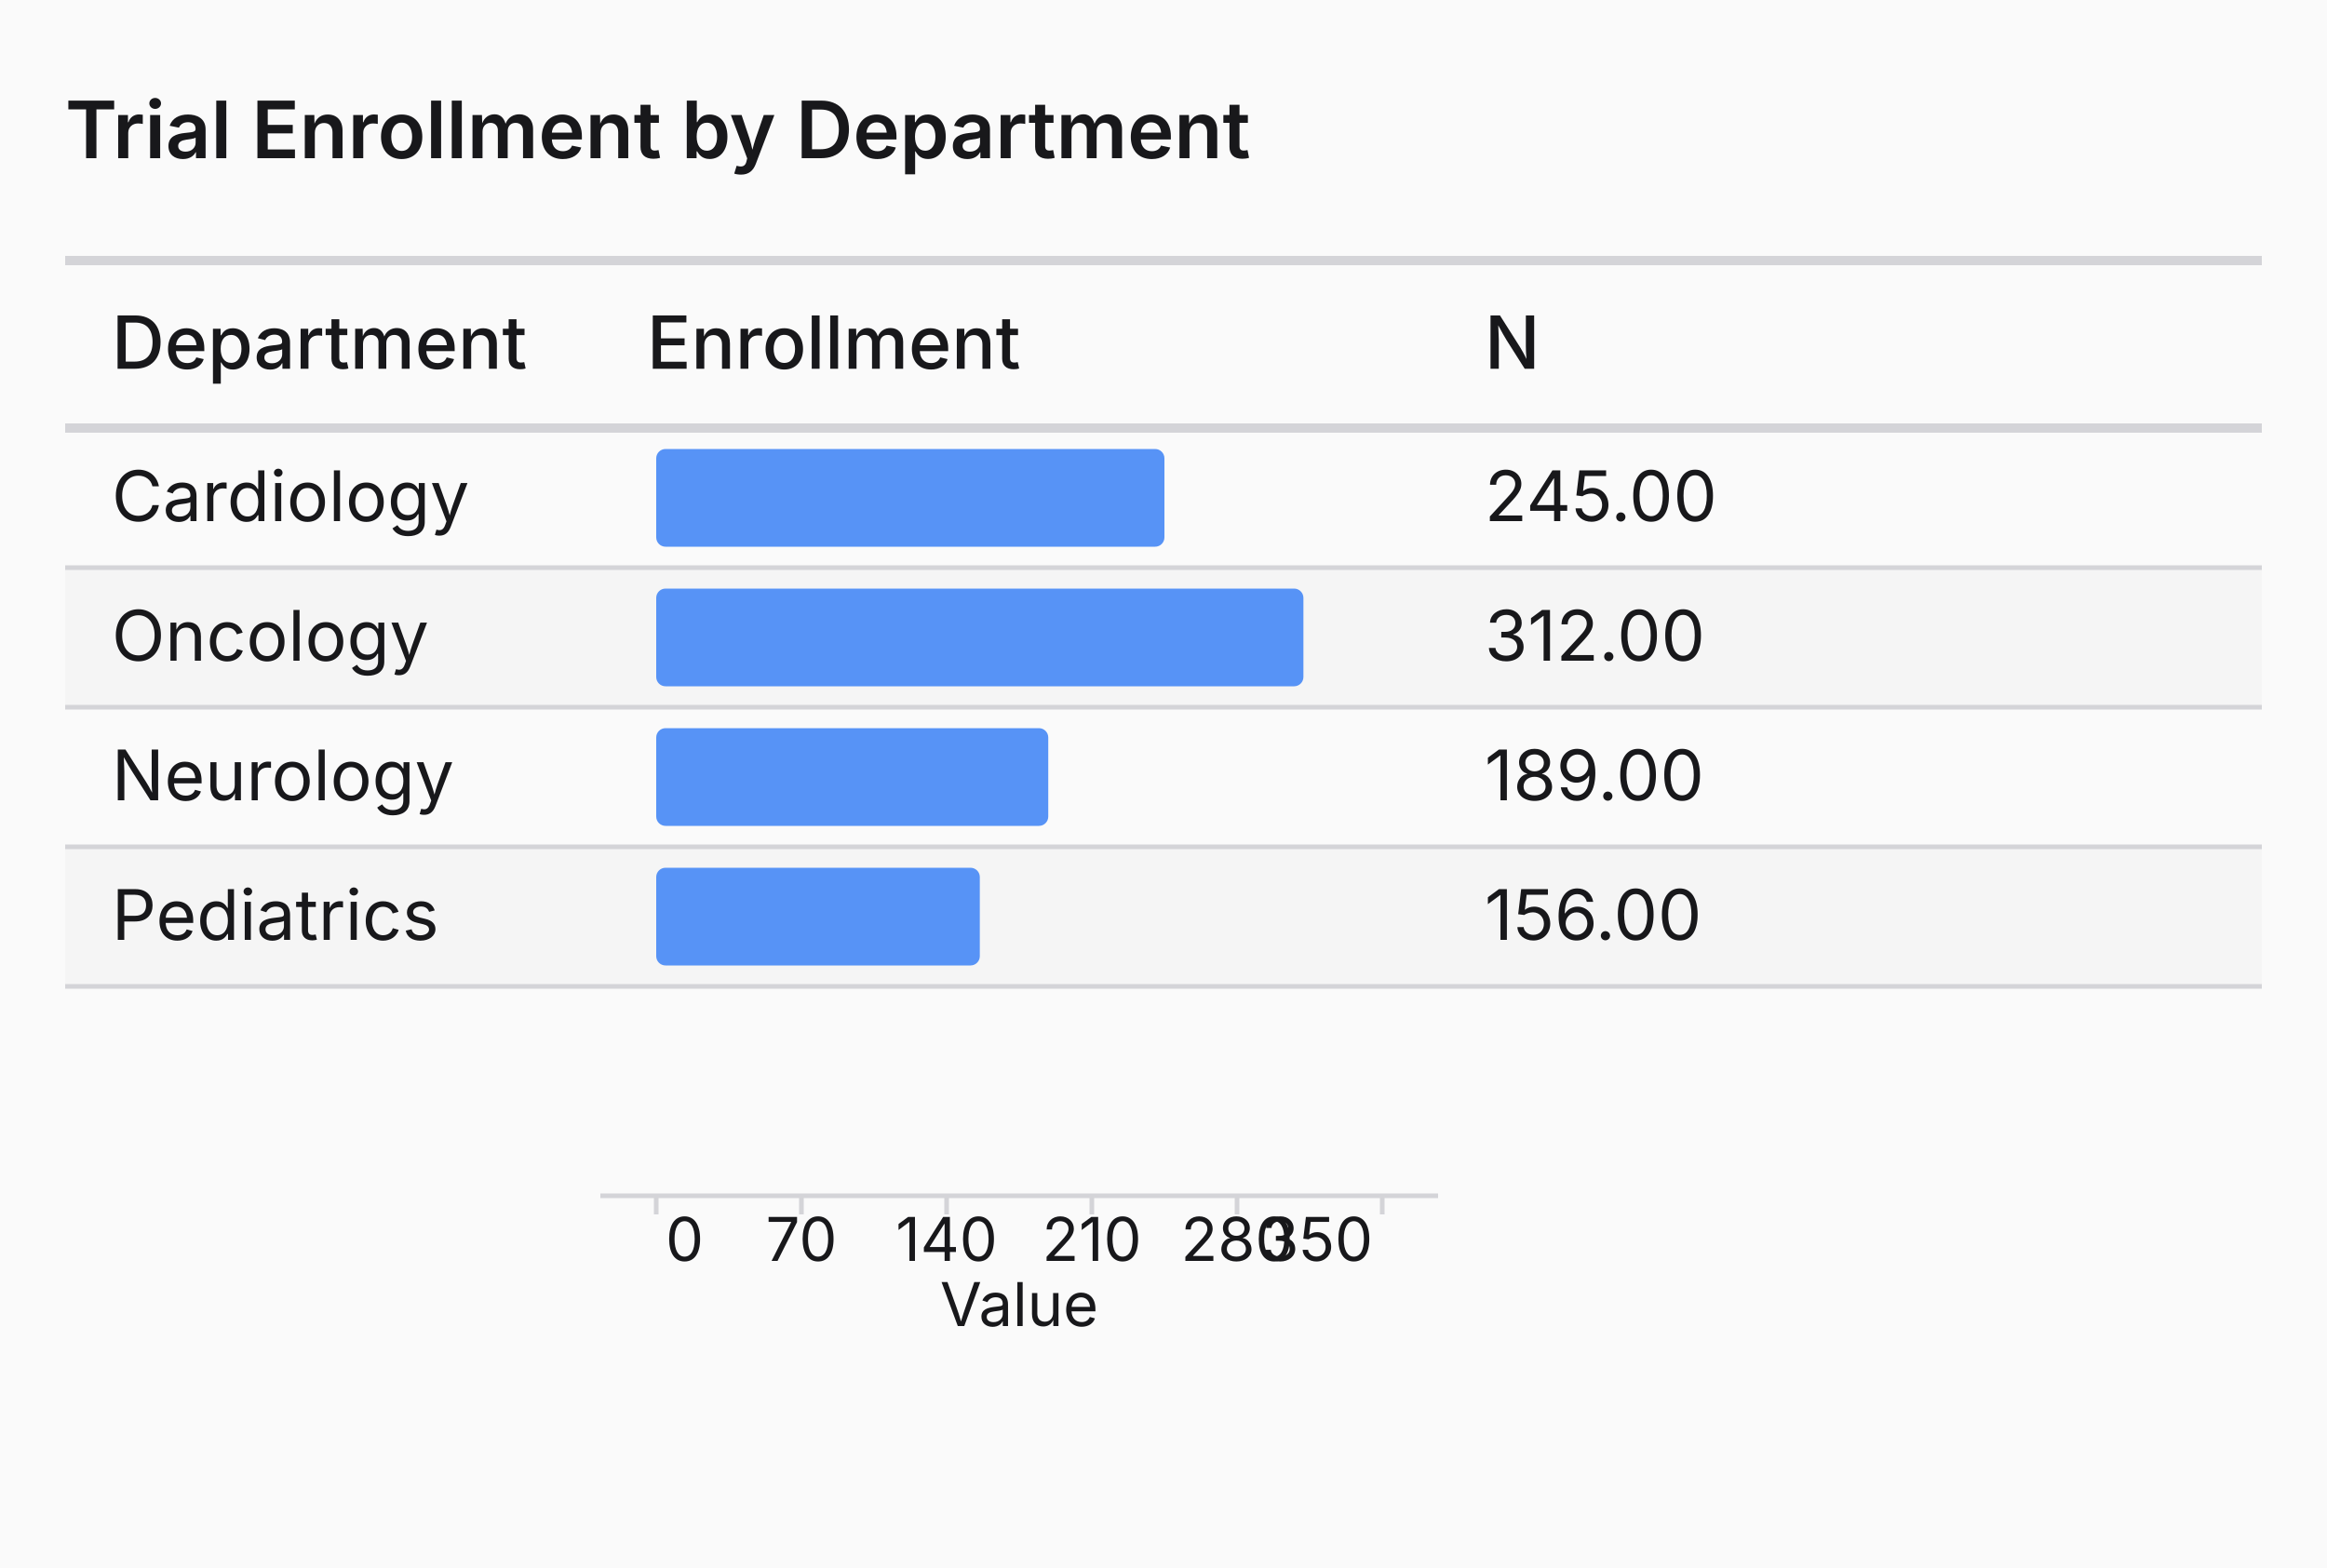
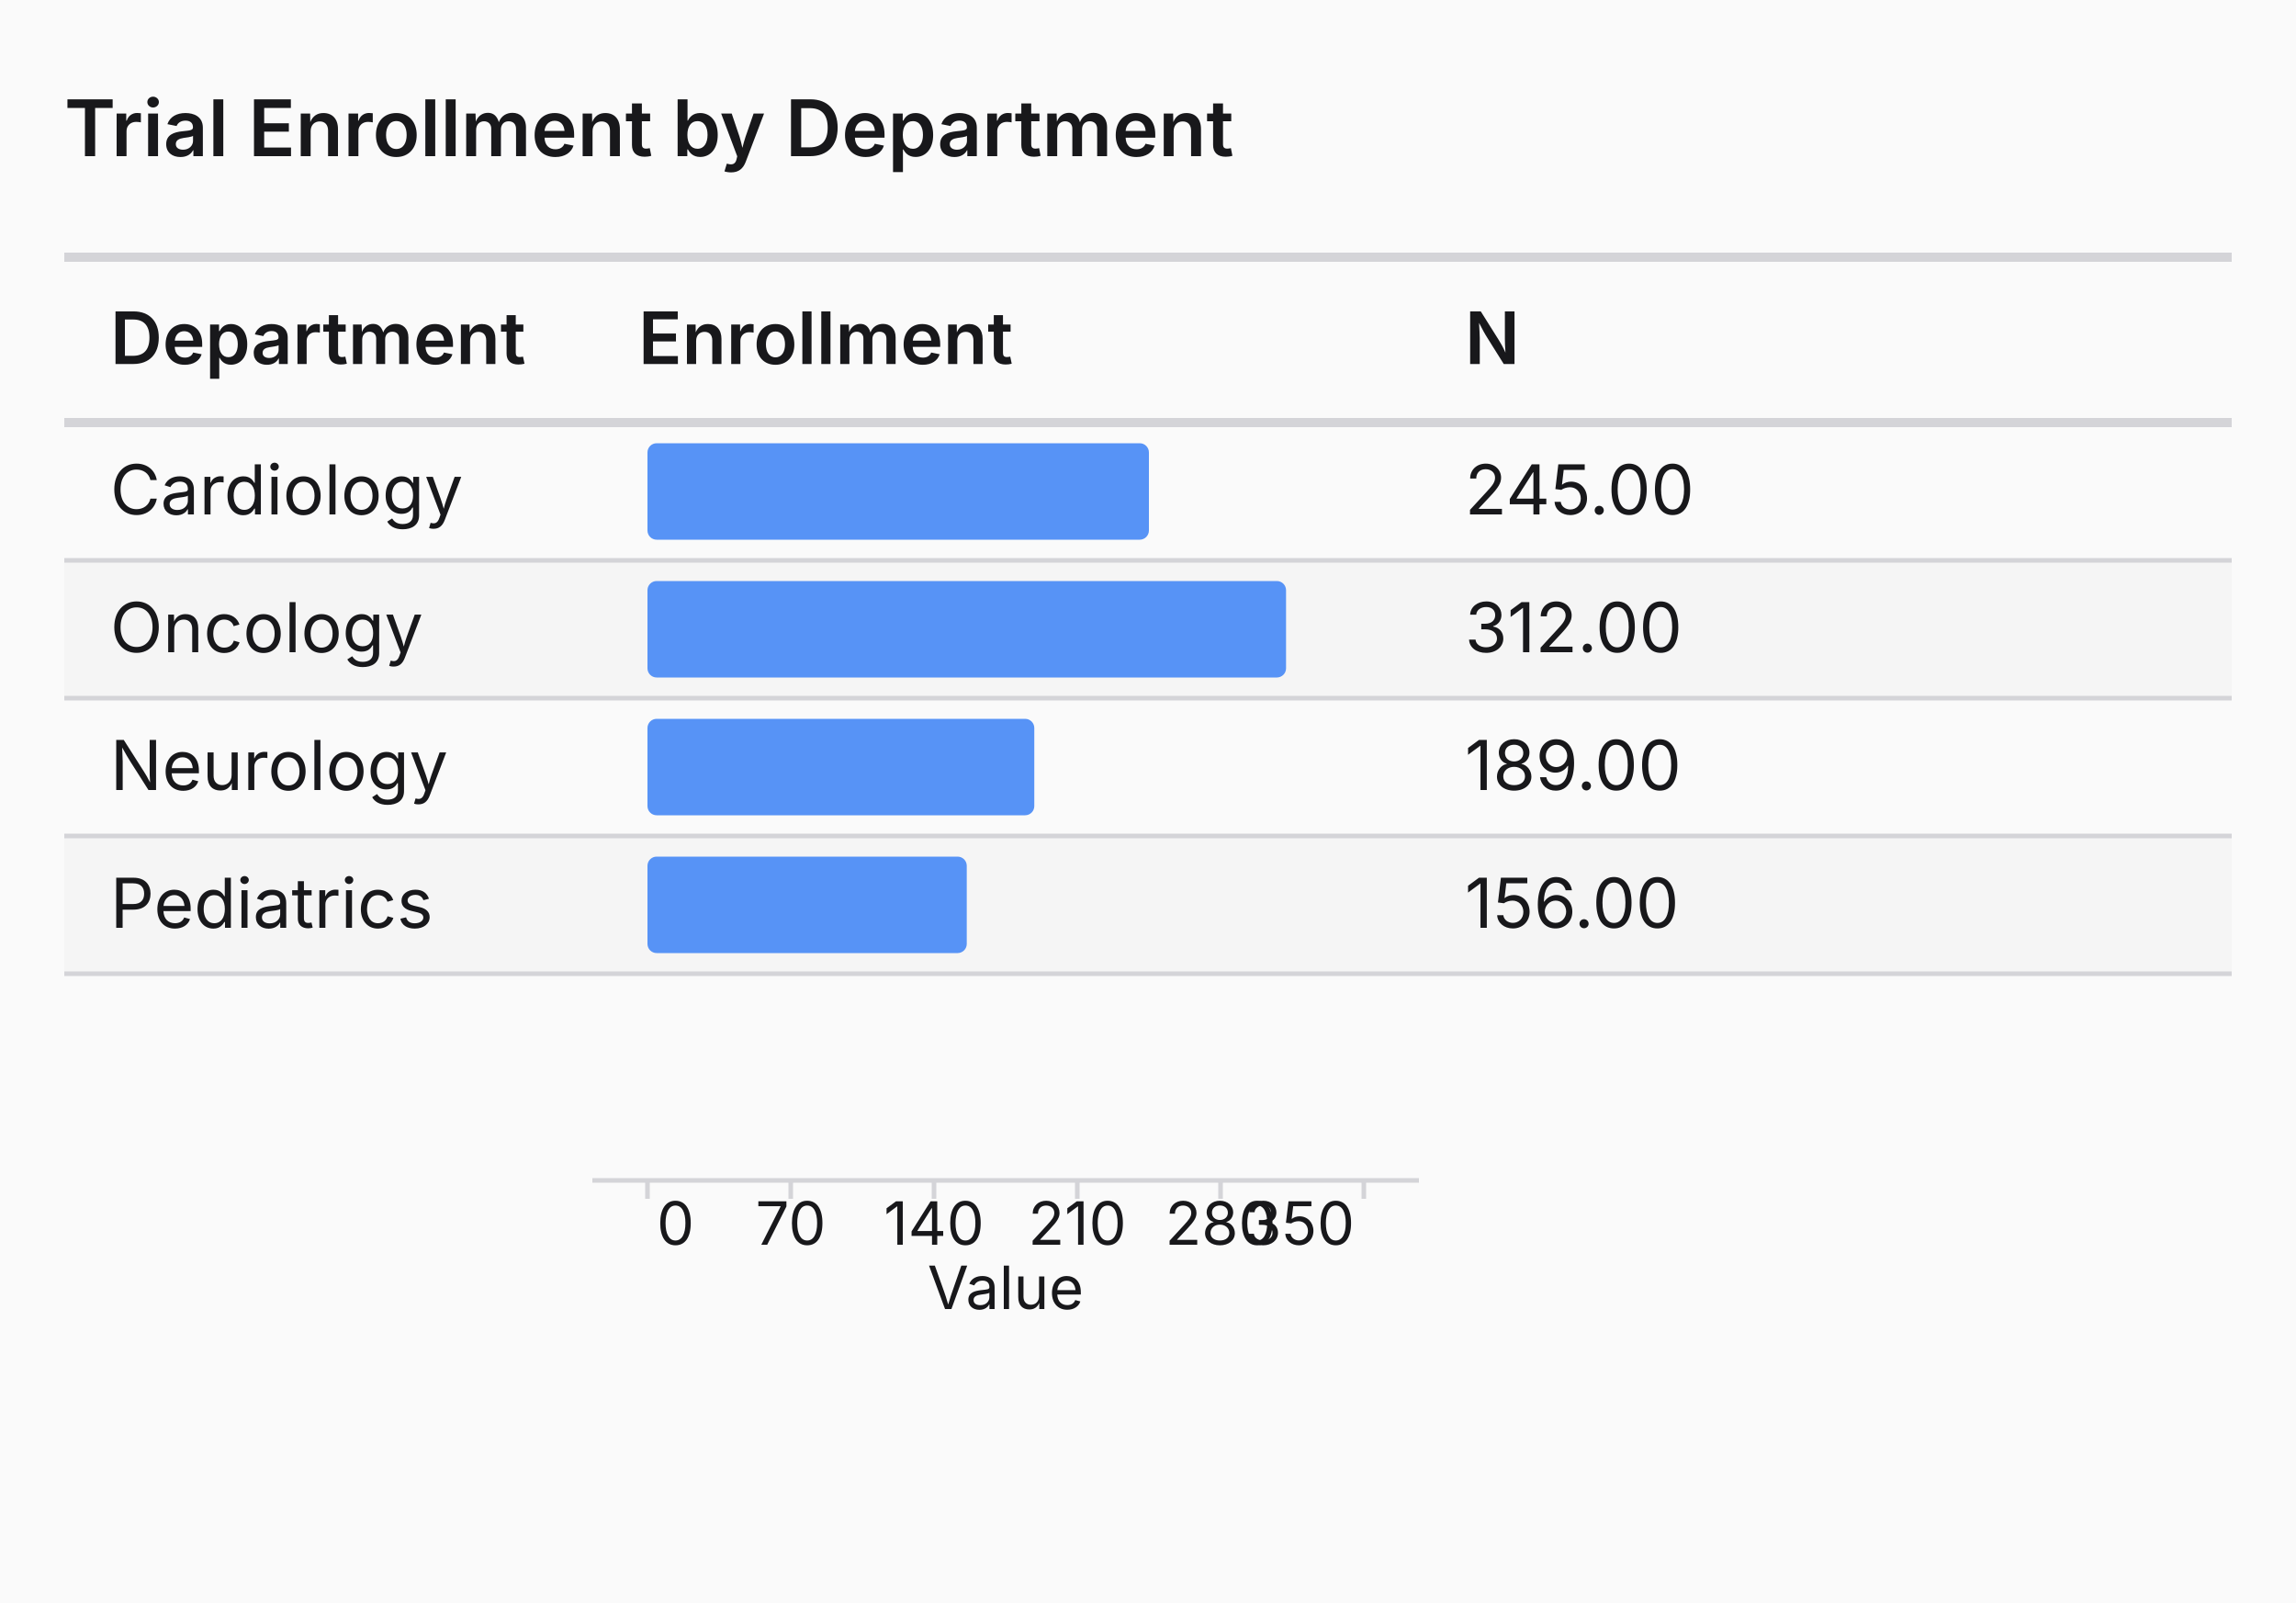
- <svg xmlns="http://www.w3.org/2000/svg" width="500" height="337" viewBox="0 0 500 337">
+ <svg xmlns="http://www.w3.org/2000/svg" width="500" height="349" viewBox="0 0 500 349">
  <rect width="100%" height="100%" fill="#fafafa" />
  <text x="14" y="34" font-family="Inter, system-ui, -apple-system, sans-serif" font-size="17px" font-weight="600" fill="#18181b">Trial Enrollment by Department</text>
  <line x1="14" x2="486" y1="56" y2="56" stroke="#d4d4d8" stroke-width="2" />
-   <text x="24" y="79.25" font-family="Inter, system-ui, -apple-system, sans-serif" font-size="15.75px" font-weight="500" fill="#18181b">Department</text>
-   <text x="139" y="79.25" font-family="Inter, system-ui, -apple-system, sans-serif" font-size="15.75px" font-weight="500" text-anchor="start" fill="#18181b">Enrollment</text>
-   <text x="319" y="79.25" font-family="Inter, system-ui, -apple-system, sans-serif" font-size="15.75px" font-weight="500" text-anchor="start" fill="#18181b">N</text>
+   <text x="24" y="79.25" font-family="Inter, system-ui, -apple-system, sans-serif" font-size="15.75px" font-weight="600" fill="#18181b">Department</text>
+   <text x="139" y="79.25" font-family="Inter, system-ui, -apple-system, sans-serif" font-size="15.75px" font-weight="600" text-anchor="start" fill="#18181b">Enrollment</text>
+   <text x="319" y="79.25" font-family="Inter, system-ui, -apple-system, sans-serif" font-size="15.75px" font-weight="600" text-anchor="start" fill="#18181b">N</text>
  <line x1="14" x2="486" y1="92" y2="92" stroke="#d4d4d8" stroke-width="2" />
  <rect x="14" y="122" width="472" height="30" fill="#f5f5f5" />
  <rect x="14" y="182" width="472" height="30" fill="#f5f5f5" />
  <rect x="141" y="96.5" width="109.2" height="21" fill="#3b82f6" fill-opacity="0.85" rx="2" class="viz-bar-segment" />
  <rect x="141" y="126.5" width="139.063" height="21" fill="#3b82f6" fill-opacity="0.85" rx="2" class="viz-bar-segment" />
  <rect x="141" y="156.5" width="84.24" height="21" fill="#3b82f6" fill-opacity="0.85" rx="2" class="viz-bar-segment" />
  <rect x="141" y="186.5" width="69.531" height="21" fill="#3b82f6" fill-opacity="0.85" rx="2" class="viz-bar-segment" />
  <g transform="translate(0, 257)">
    <line x1="129" x2="309" y1="0" y2="0" stroke="#d4d4d8" stroke-width="1" />
    <line x1="141" x2="141" y1="0" y2="4" stroke="#d4d4d8" stroke-width="1" />
    <text x="143" y="14" text-anchor="start" font-family="Inter, system-ui, -apple-system, sans-serif" font-size="13px" fill="#18181b">0</text>
    <line x1="172.2" x2="172.2" y1="0" y2="4" stroke="#d4d4d8" stroke-width="1" />
    <text x="172.2" y="14" text-anchor="middle" font-family="Inter, system-ui, -apple-system, sans-serif" font-size="13px" fill="#18181b">70</text>
    <line x1="203.4" x2="203.4" y1="0" y2="4" stroke="#d4d4d8" stroke-width="1" />
    <text x="203.4" y="14" text-anchor="middle" font-family="Inter, system-ui, -apple-system, sans-serif" font-size="13px" fill="#18181b">140</text>
    <line x1="234.6" x2="234.6" y1="0" y2="4" stroke="#d4d4d8" stroke-width="1" />
    <text x="234.6" y="14" text-anchor="middle" font-family="Inter, system-ui, -apple-system, sans-serif" font-size="13px" fill="#18181b">210</text>
    <line x1="265.8" x2="265.8" y1="0" y2="4" stroke="#d4d4d8" stroke-width="1" />
    <text x="265.8" y="14" text-anchor="middle" font-family="Inter, system-ui, -apple-system, sans-serif" font-size="13px" fill="#18181b">280</text>
    <line x1="297" x2="297" y1="0" y2="4" stroke="#d4d4d8" stroke-width="1" />
    <text x="295" y="14" text-anchor="end" font-family="Inter, system-ui, -apple-system, sans-serif" font-size="13px" fill="#18181b">350</text>
    <text x="219" y="28" text-anchor="middle" font-family="Inter, system-ui, -apple-system, sans-serif" font-size="13px" fill="#18181b">Value</text>
  </g>
  <text x="24" y="112" font-family="Inter, system-ui, -apple-system, sans-serif" font-size="15px" font-weight="400" font-style="normal" fill="#18181b">Cardiology</text>
  <text x="319" y="112" font-family="Inter, system-ui, -apple-system, sans-serif" font-size="15px" font-weight="400" font-style="normal" text-anchor="start" fill="#18181b">245.00</text>
  <line x1="14" x2="486" y1="122" y2="122" stroke="#d4d4d8" stroke-width="1" />
  <text x="24" y="142" font-family="Inter, system-ui, -apple-system, sans-serif" font-size="15px" font-weight="400" font-style="normal" fill="#18181b">Oncology</text>
  <text x="319" y="142" font-family="Inter, system-ui, -apple-system, sans-serif" font-size="15px" font-weight="400" font-style="normal" text-anchor="start" fill="#18181b">312.00</text>
  <line x1="14" x2="486" y1="152" y2="152" stroke="#d4d4d8" stroke-width="1" />
  <text x="24" y="172" font-family="Inter, system-ui, -apple-system, sans-serif" font-size="15px" font-weight="400" font-style="normal" fill="#18181b">Neurology</text>
  <text x="319" y="172" font-family="Inter, system-ui, -apple-system, sans-serif" font-size="15px" font-weight="400" font-style="normal" text-anchor="start" fill="#18181b">189.00</text>
  <line x1="14" x2="486" y1="182" y2="182" stroke="#d4d4d8" stroke-width="1" />
  <text x="24" y="202" font-family="Inter, system-ui, -apple-system, sans-serif" font-size="15px" font-weight="400" font-style="normal" fill="#18181b">Pediatrics</text>
  <text x="319" y="202" font-family="Inter, system-ui, -apple-system, sans-serif" font-size="15px" font-weight="400" font-style="normal" text-anchor="start" fill="#18181b">156.00</text>
  <line x1="14" x2="486" y1="212" y2="212" stroke="#d4d4d8" stroke-width="1" />
</svg>
